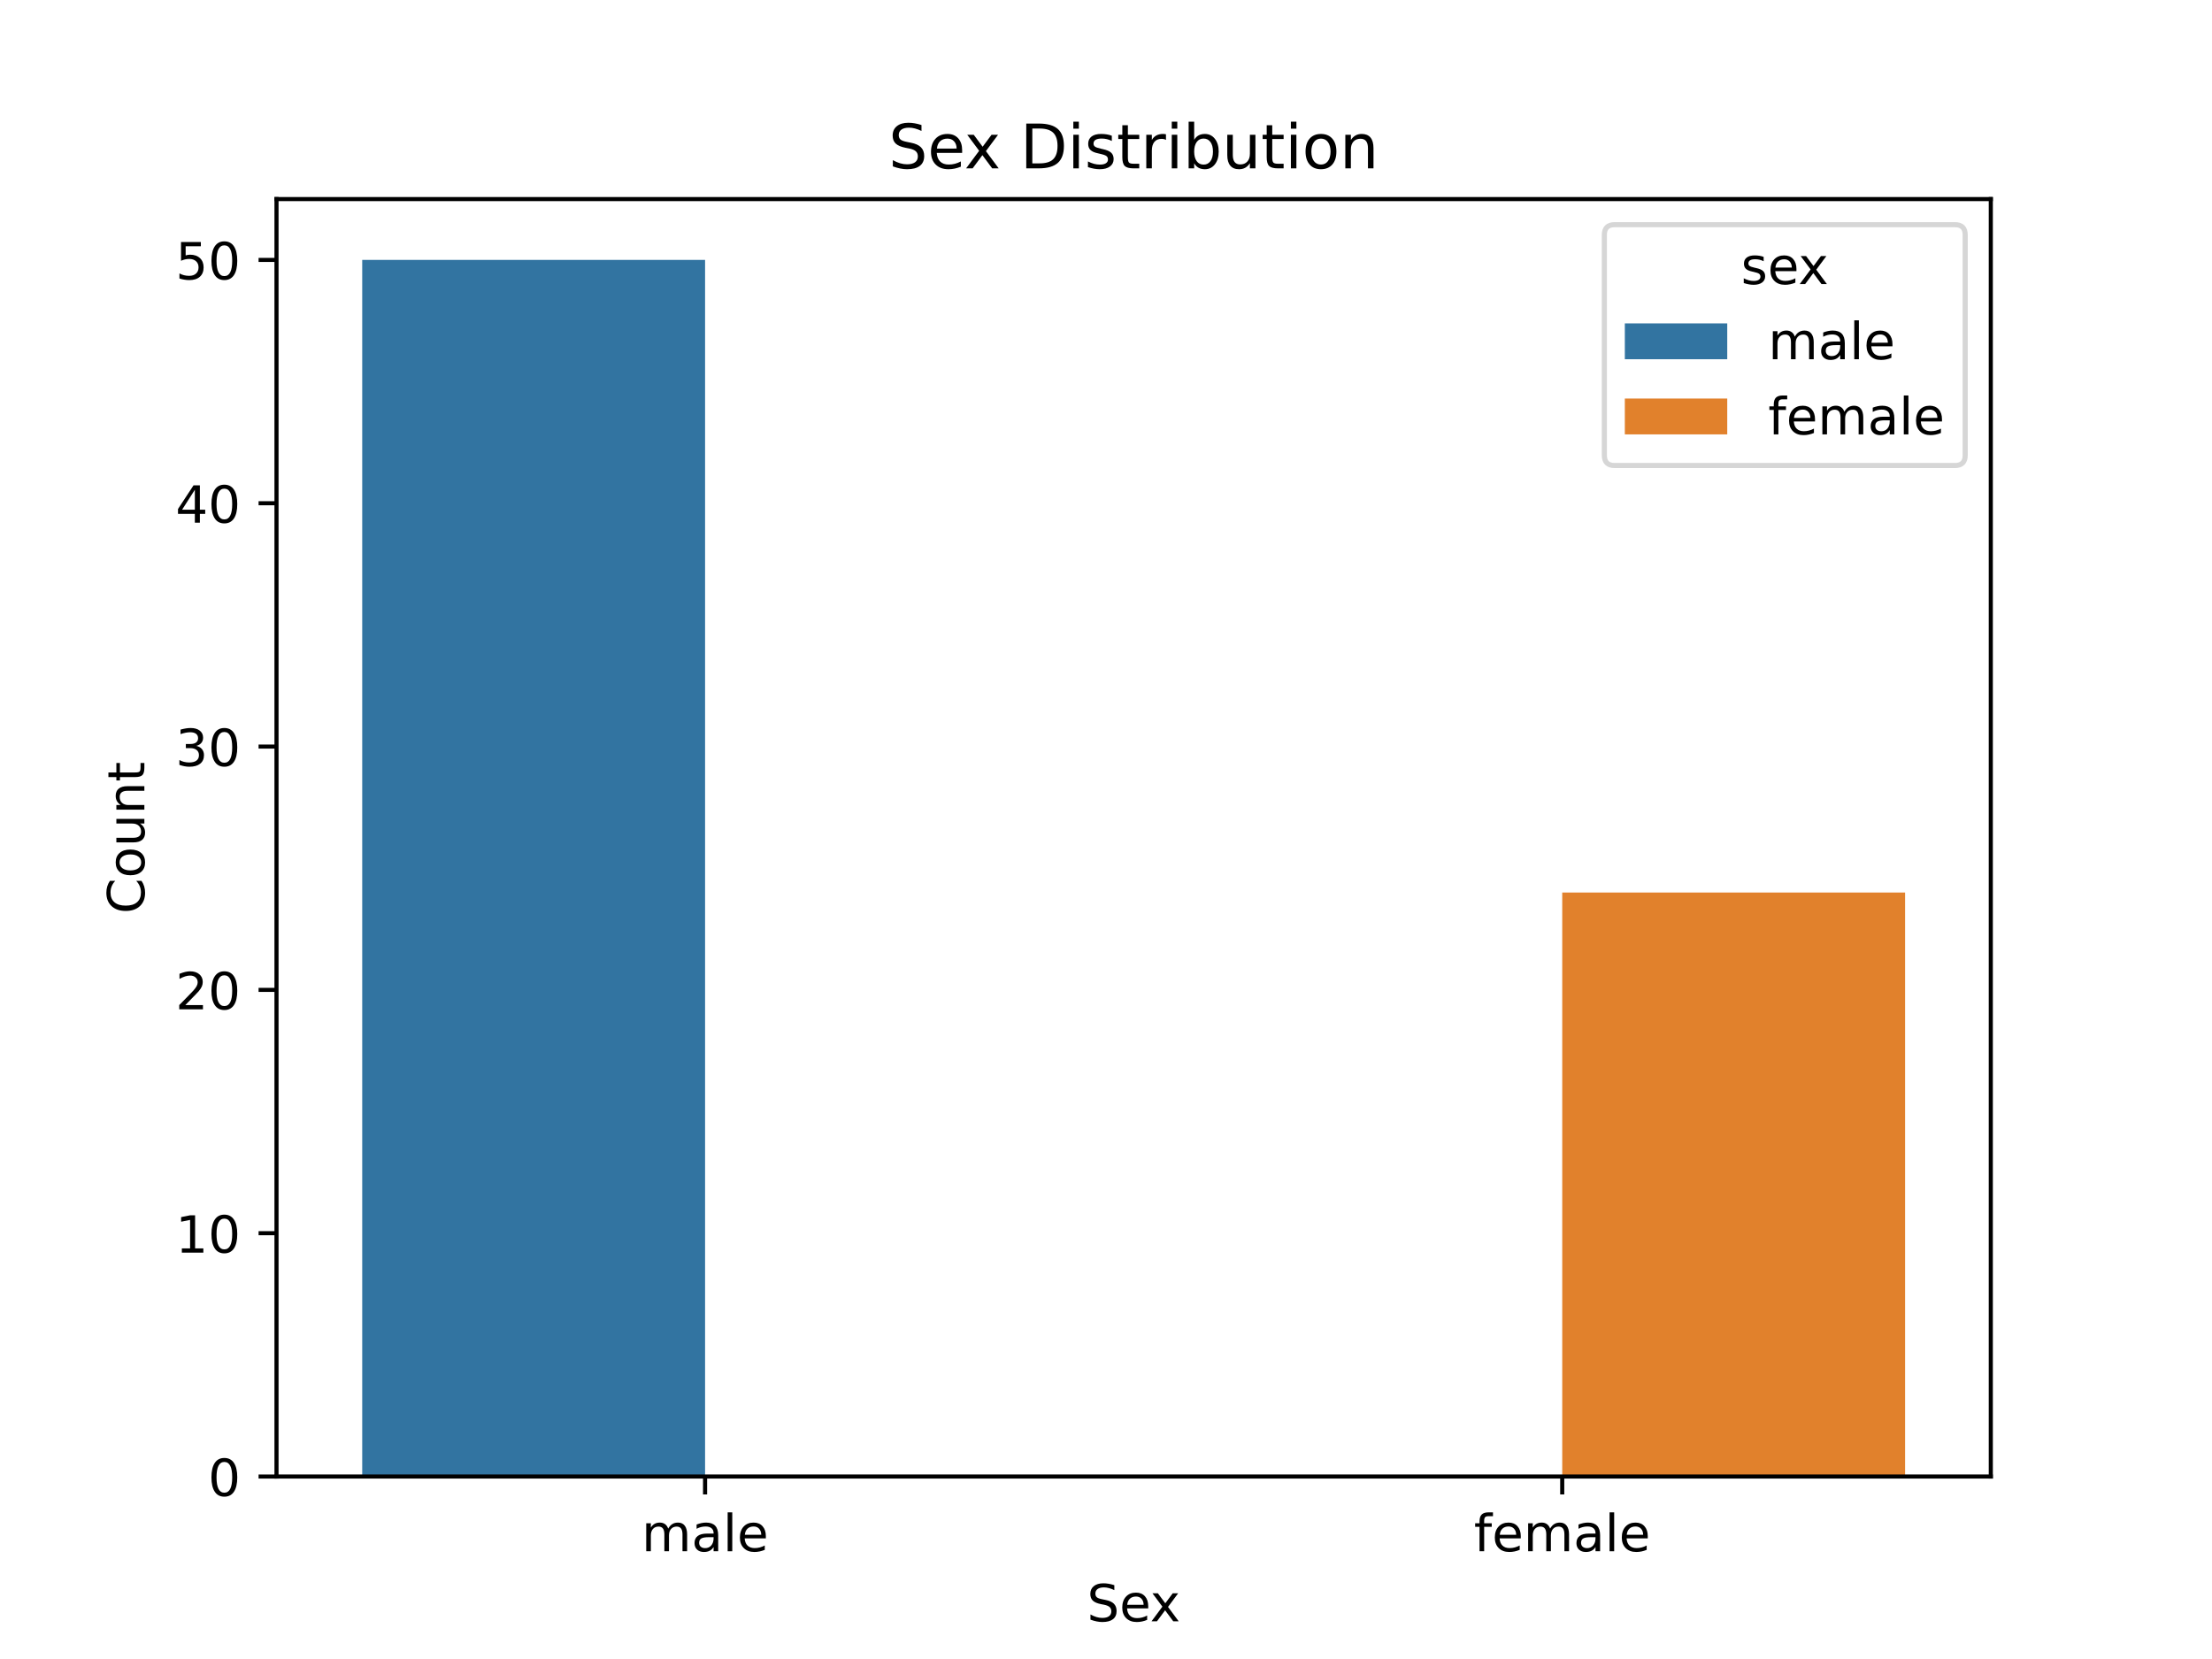
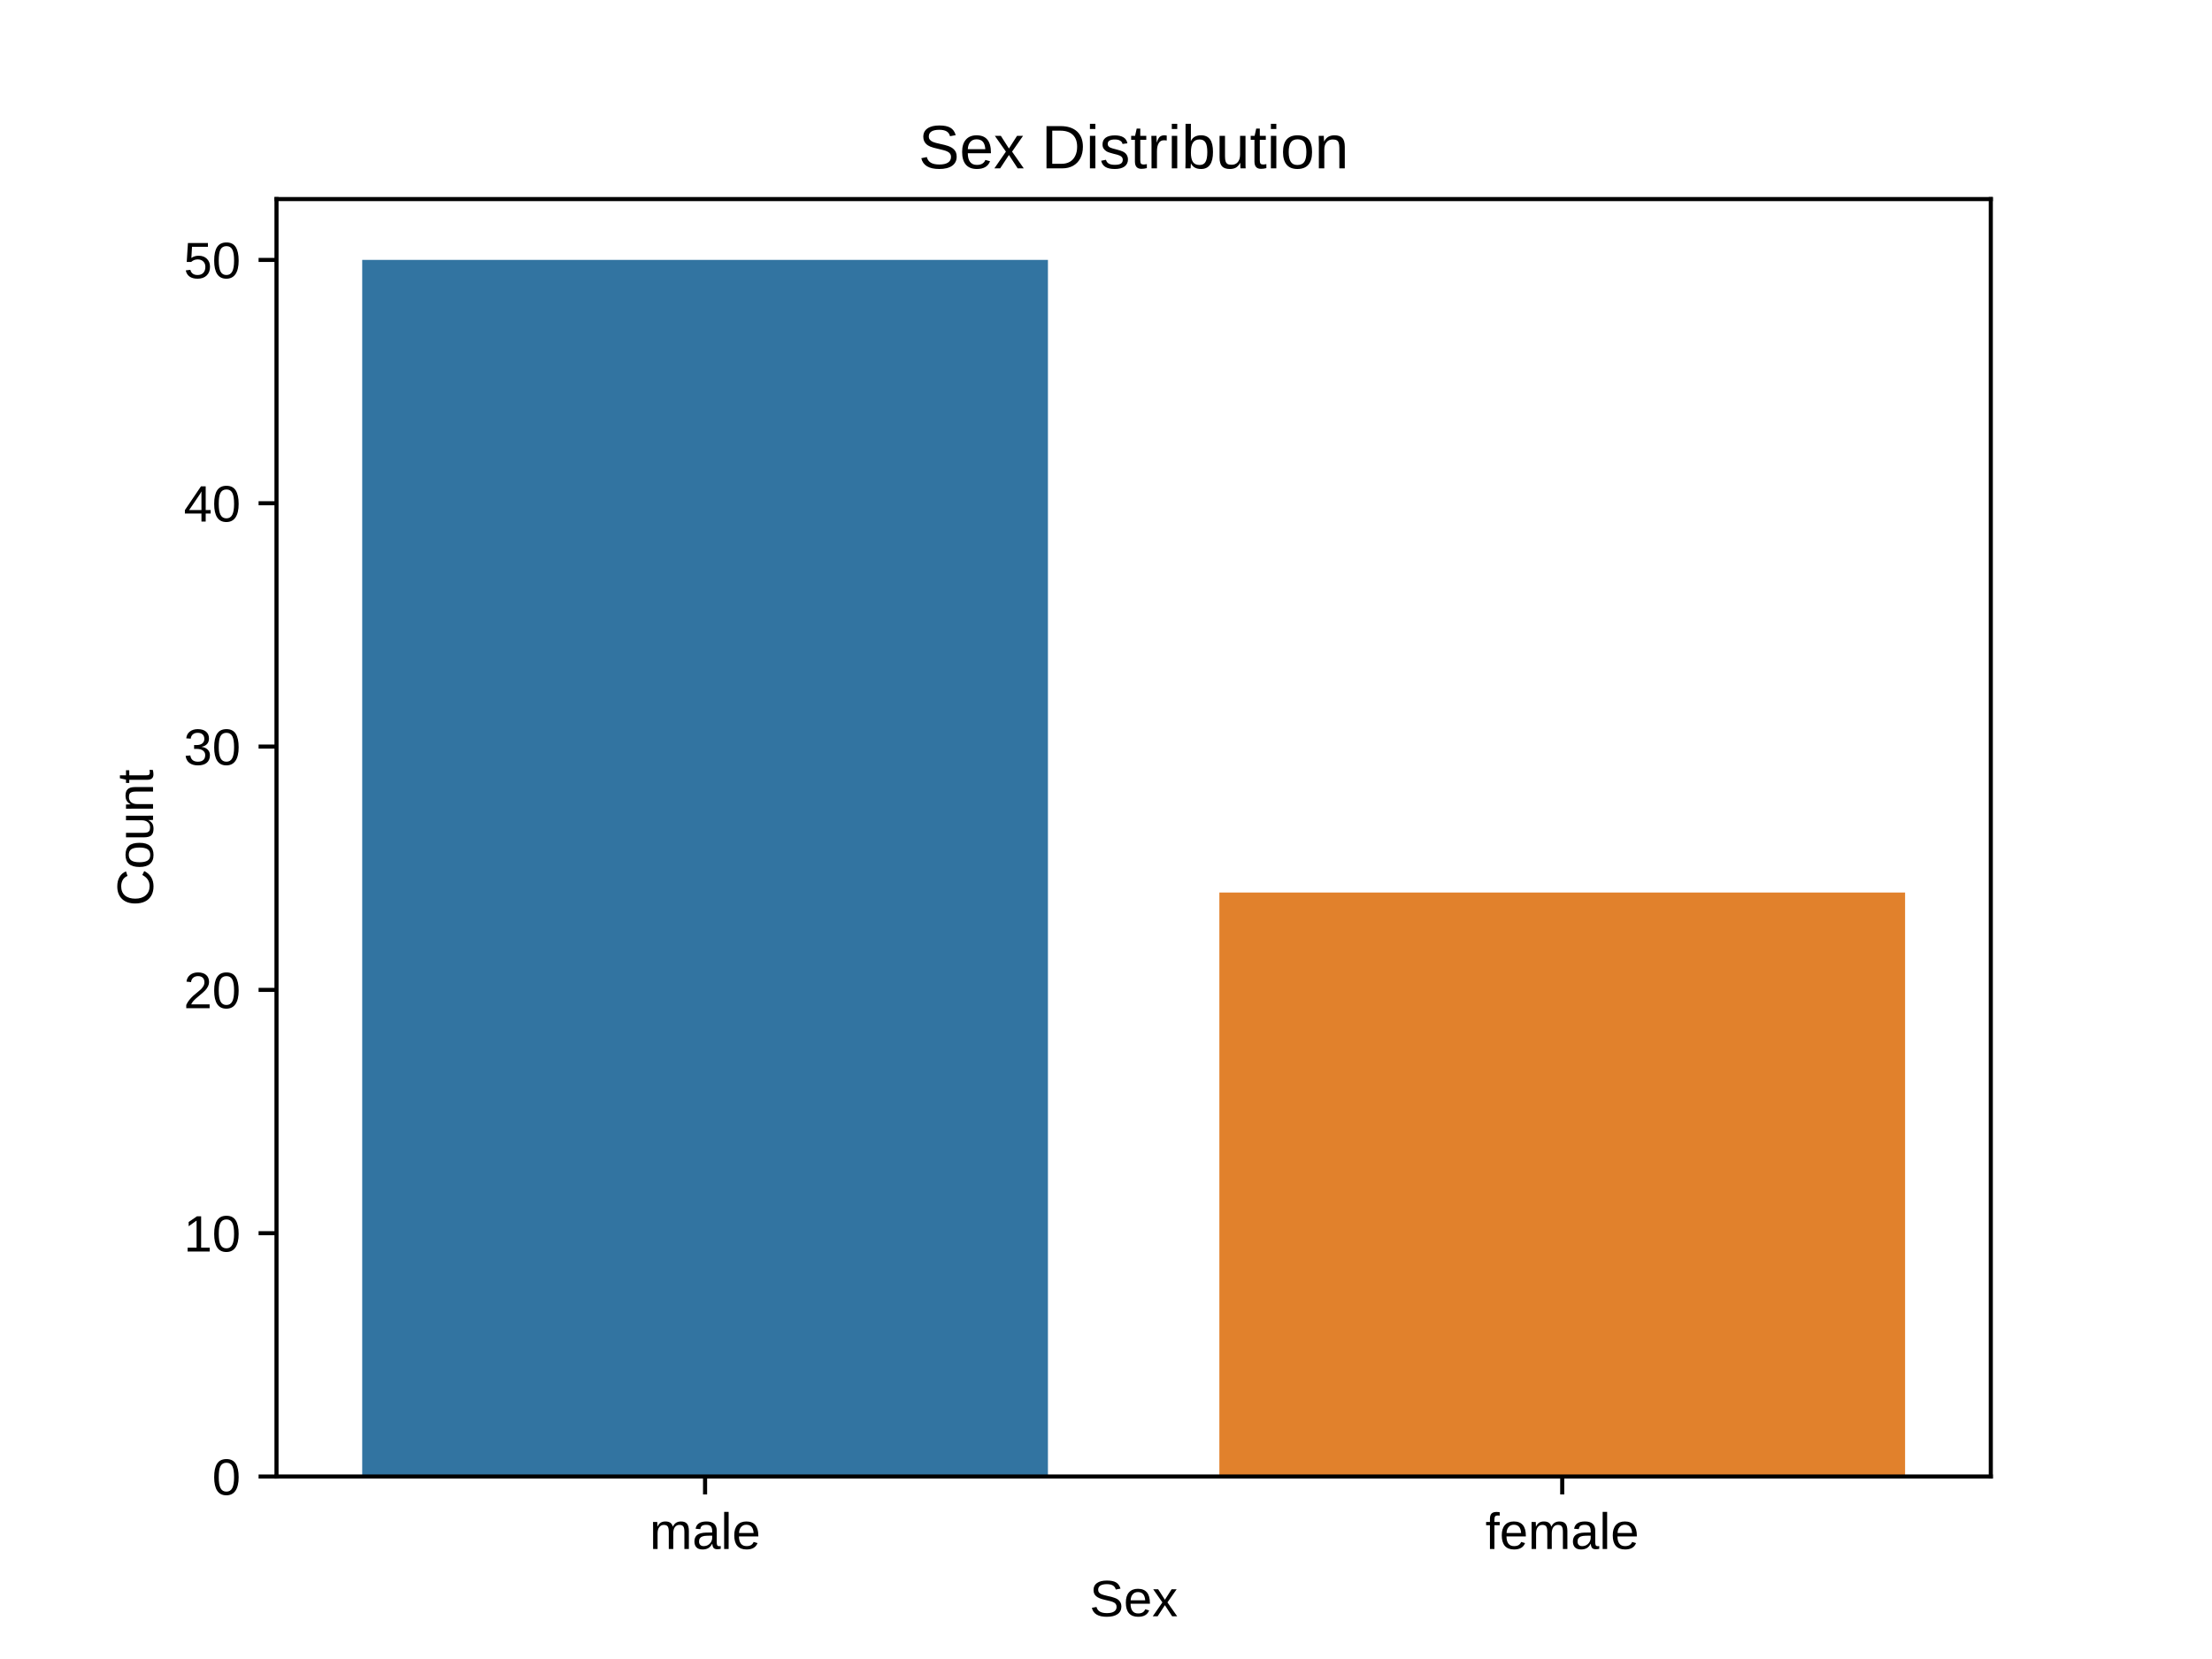
<svg xmlns="http://www.w3.org/2000/svg" xmlns:xlink="http://www.w3.org/1999/xlink" width="432pt" height="324pt" viewBox="0 0 432 324" version="1.1">
  <defs>
    <style type="text/css">*{stroke-linejoin: round; stroke-linecap: butt}</style>
  </defs>
  <g id="figure_1">
    <g id="patch_1">
      <path d="M 0 324  L 432 324  L 432 0  L 0 0  z " style="fill: #ffffff" />
    </g>
    <g id="axes_1">
      <g id="patch_2">
        <path d="M 54 288.36  L 388.8 288.36  L 388.8 38.88  L 54 38.88  z " style="fill: #ffffff" />
      </g>
      <g id="patch_3">
-         <path d="M 70.74 288.36  L 137.7 288.36  L 137.7 50.76  L 70.74 50.76  z " clip-path="url(#pb9de4f4a75)" style="fill: #3274a1" />
+         <path d="M 70.74 288.36  L 204.66 288.36  L 204.66 50.76  L 70.74 50.76  z " clip-path="url(#p64e1900970)" style="fill: #3274a1" />
      </g>
      <g id="patch_4">
-         <path d="M 238.14 288.36  L 305.1 288.36  L 305.1 288.36  L 238.14 288.36  z " clip-path="url(#pb9de4f4a75)" style="fill: #3274a1" />
-       </g>
-       <g id="patch_5">
-         <path d="M 137.7 288.36  L 204.66 288.36  L 204.66 288.36  L 137.7 288.36  z " clip-path="url(#pb9de4f4a75)" style="fill: #e1812c" />
-       </g>
-       <g id="patch_6">
-         <path d="M 305.1 288.36  L 372.06 288.36  L 372.06 174.312  L 305.1 174.312  z " clip-path="url(#pb9de4f4a75)" style="fill: #e1812c" />
+         <path d="M 238.14 288.36  L 372.06 288.36  L 372.06 174.312  L 238.14 174.312  z " clip-path="url(#p64e1900970)" style="fill: #e1812c" />
      </g>
      <g id="matplotlib.axis_1">
        <g id="xtick_1">
          <g id="line2d_1">
            <defs>
-               <path id="m25cc12246f" d="M 0 0  L 0 3.5  " style="stroke: #000000; stroke-width: 0.8" />
+               <path id="m10ec3c5cc6" d="M 0 0  L 0 3.5  " style="stroke: #000000; stroke-width: 0.8" />
            </defs>
            <g>
-               <use xlink:href="#m25cc12246f" x="137.7" y="288.36" style="stroke: #000000; stroke-width: 0.8" />
+               <use xlink:href="#m10ec3c5cc6" x="137.7" y="288.36" style="stroke: #000000; stroke-width: 0.8" />
            </g>
          </g>
          <g id="text_1">
-             <g transform="translate(125.3 302.9584) scale(0.1 -0.1)">
-               <defs>
-                 <path id="DejaVuSans-6d" d="M 3328 2828  Q 3544 3216 3844 3400  Q 4144 3584 4550 3584  Q 5097 3584 5394 3201  Q 5691 2819 5691 2113  L 5691 0  L 5113 0  L 5113 2094  Q 5113 2597 4934 2840  Q 4756 3084 4391 3084  Q 3944 3084 3684 2787  Q 3425 2491 3425 1978  L 3425 0  L 2847 0  L 2847 2094  Q 2847 2600 2669 2842  Q 2491 3084 2119 3084  Q 1678 3084 1418 2786  Q 1159 2488 1159 1978  L 1159 0  L 581 0  L 581 3500  L 1159 3500  L 1159 2956  Q 1356 3278 1631 3431  Q 1906 3584 2284 3584  Q 2666 3584 2933 3390  Q 3200 3197 3328 2828  z " transform="scale(0.015625)" />
-                 <path id="DejaVuSans-61" d="M 2194 1759  Q 1497 1759 1228 1600  Q 959 1441 959 1056  Q 959 750 1161 570  Q 1363 391 1709 391  Q 2188 391 2477 730  Q 2766 1069 2766 1631  L 2766 1759  L 2194 1759  z M 3341 1997  L 3341 0  L 2766 0  L 2766 531  Q 2569 213 2275 61  Q 1981 -91 1556 -91  Q 1019 -91 701 211  Q 384 513 384 1019  Q 384 1609 779 1909  Q 1175 2209 1959 2209  L 2766 2209  L 2766 2266  Q 2766 2663 2505 2880  Q 2244 3097 1772 3097  Q 1472 3097 1187 3025  Q 903 2953 641 2809  L 641 3341  Q 956 3463 1253 3523  Q 1550 3584 1831 3584  Q 2591 3584 2966 3190  Q 3341 2797 3341 1997  z " transform="scale(0.015625)" />
-                 <path id="DejaVuSans-6c" d="M 603 4863  L 1178 4863  L 1178 0  L 603 0  L 603 4863  z " transform="scale(0.015625)" />
-                 <path id="DejaVuSans-65" d="M 3597 1894  L 3597 1613  L 953 1613  Q 991 1019 1311 708  Q 1631 397 2203 397  Q 2534 397 2845 478  Q 3156 559 3463 722  L 3463 178  Q 3153 47 2828 -22  Q 2503 -91 2169 -91  Q 1331 -91 842 396  Q 353 884 353 1716  Q 353 2575 817 3079  Q 1281 3584 2069 3584  Q 2775 3584 3186 3129  Q 3597 2675 3597 1894  z M 3022 2063  Q 3016 2534 2758 2815  Q 2500 3097 2075 3097  Q 1594 3097 1305 2825  Q 1016 2553 972 2059  L 3022 2063  z " transform="scale(0.015625)" />
-               </defs>
-               <use xlink:href="#DejaVuSans-6d" />
-               <use xlink:href="#DejaVuSans-61" x="97.412" />
-               <use xlink:href="#DejaVuSans-6c" x="158.691" />
-               <use xlink:href="#DejaVuSans-65" x="186.475" />
-             </g>
+             <text style="font-size: 10px; font-family: 'Arial', 'Helvetica', 'DejaVu Sans', sans-serif; text-anchor: middle" x="137.7" y="302.518" transform="rotate(-0 137.7 302.5178)">male</text>
          </g>
        </g>
        <g id="xtick_2">
          <g id="line2d_2">
            <g>
-               <use xlink:href="#m25cc12246f" x="305.1" y="288.36" style="stroke: #000000; stroke-width: 0.8" />
+               <use xlink:href="#m10ec3c5cc6" x="305.1" y="288.36" style="stroke: #000000; stroke-width: 0.8" />
            </g>
          </g>
          <g id="text_2">
-             <g transform="translate(287.8633 302.9584) scale(0.1 -0.1)">
-               <defs>
-                 <path id="DejaVuSans-66" d="M 2375 4863  L 2375 4384  L 1825 4384  Q 1516 4384 1395 4259  Q 1275 4134 1275 3809  L 1275 3500  L 2222 3500  L 2222 3053  L 1275 3053  L 1275 0  L 697 0  L 697 3053  L 147 3053  L 147 3500  L 697 3500  L 697 3744  Q 697 4328 969 4595  Q 1241 4863 1831 4863  L 2375 4863  z " transform="scale(0.015625)" />
-               </defs>
-               <use xlink:href="#DejaVuSans-66" />
-               <use xlink:href="#DejaVuSans-65" x="35.205" />
-               <use xlink:href="#DejaVuSans-6d" x="96.729" />
-               <use xlink:href="#DejaVuSans-61" x="194.141" />
-               <use xlink:href="#DejaVuSans-6c" x="255.42" />
-               <use xlink:href="#DejaVuSans-65" x="283.203" />
-             </g>
+             <text style="font-size: 10px; font-family: 'Arial', 'Helvetica', 'DejaVu Sans', sans-serif; text-anchor: middle" x="305.1" y="302.518" transform="rotate(-0 305.1 302.5178)">female</text>
          </g>
        </g>
        <g id="text_3">
-           <g transform="translate(212.2773 316.6366) scale(0.1 -0.1)">
-             <defs>
-               <path id="DejaVuSans-53" d="M 3425 4513  L 3425 3897  Q 3066 4069 2747 4153  Q 2428 4238 2131 4238  Q 1616 4238 1336 4038  Q 1056 3838 1056 3469  Q 1056 3159 1242 3001  Q 1428 2844 1947 2747  L 2328 2669  Q 3034 2534 3370 2195  Q 3706 1856 3706 1288  Q 3706 609 3251 259  Q 2797 -91 1919 -91  Q 1588 -91 1214 -16  Q 841 59 441 206  L 441 856  Q 825 641 1194 531  Q 1563 422 1919 422  Q 2459 422 2753 634  Q 3047 847 3047 1241  Q 3047 1584 2836 1778  Q 2625 1972 2144 2069  L 1759 2144  Q 1053 2284 737 2584  Q 422 2884 422 3419  Q 422 4038 858 4394  Q 1294 4750 2059 4750  Q 2388 4750 2728 4690  Q 3069 4631 3425 4513  z " transform="scale(0.015625)" />
-               <path id="DejaVuSans-78" d="M 3513 3500  L 2247 1797  L 3578 0  L 2900 0  L 1881 1375  L 863 0  L 184 0  L 1544 1831  L 300 3500  L 978 3500  L 1906 2253  L 2834 3500  L 3513 3500  z " transform="scale(0.015625)" />
-             </defs>
-             <use xlink:href="#DejaVuSans-53" />
-             <use xlink:href="#DejaVuSans-65" x="63.477" />
-             <use xlink:href="#DejaVuSans-78" x="123.25" />
-           </g>
+           <text style="font-size: 10px; font-family: 'Arial', 'Helvetica', 'DejaVu Sans', sans-serif; text-anchor: middle" x="221.4" y="315.663" transform="rotate(-0 221.4 315.6631)">Sex</text>
        </g>
      </g>
      <g id="matplotlib.axis_2">
        <g id="ytick_1">
          <g id="line2d_3">
            <defs>
-               <path id="m4814195646" d="M 0 0  L -3.5 0  " style="stroke: #000000; stroke-width: 0.8" />
+               <path id="m01eaf1226e" d="M 0 0  L -3.5 0  " style="stroke: #000000; stroke-width: 0.8" />
            </defs>
            <g>
-               <use xlink:href="#m4814195646" x="54" y="288.36" style="stroke: #000000; stroke-width: 0.8" />
+               <use xlink:href="#m01eaf1226e" x="54" y="288.36" style="stroke: #000000; stroke-width: 0.8" />
            </g>
          </g>
          <g id="text_4">
-             <g transform="translate(40.6375 292.1592) scale(0.1 -0.1)">
-               <defs>
-                 <path id="DejaVuSans-30" d="M 2034 4250  Q 1547 4250 1301 3770  Q 1056 3291 1056 2328  Q 1056 1369 1301 889  Q 1547 409 2034 409  Q 2525 409 2770 889  Q 3016 1369 3016 2328  Q 3016 3291 2770 3770  Q 2525 4250 2034 4250  z M 2034 4750  Q 2819 4750 3233 4129  Q 3647 3509 3647 2328  Q 3647 1150 3233 529  Q 2819 -91 2034 -91  Q 1250 -91 836 529  Q 422 1150 422 2328  Q 422 3509 836 4129  Q 1250 4750 2034 4750  z " transform="scale(0.015625)" />
-               </defs>
-               <use xlink:href="#DejaVuSans-30" />
-             </g>
+             <text style="font-size: 10px; font-family: 'Arial', 'Helvetica', 'DejaVu Sans', sans-serif; text-anchor: end" x="47" y="291.939" transform="rotate(-0 47 291.9389)">0</text>
          </g>
        </g>
        <g id="ytick_2">
          <g id="line2d_4">
            <g>
-               <use xlink:href="#m4814195646" x="54" y="240.84" style="stroke: #000000; stroke-width: 0.8" />
+               <use xlink:href="#m01eaf1226e" x="54" y="240.84" style="stroke: #000000; stroke-width: 0.8" />
            </g>
          </g>
          <g id="text_5">
-             <g transform="translate(34.275 244.6392) scale(0.1 -0.1)">
-               <defs>
-                 <path id="DejaVuSans-31" d="M 794 531  L 1825 531  L 1825 4091  L 703 3866  L 703 4441  L 1819 4666  L 2450 4666  L 2450 531  L 3481 531  L 3481 0  L 794 0  L 794 531  z " transform="scale(0.015625)" />
-               </defs>
-               <use xlink:href="#DejaVuSans-31" />
-               <use xlink:href="#DejaVuSans-30" x="63.623" />
-             </g>
+             <text style="font-size: 10px; font-family: 'Arial', 'Helvetica', 'DejaVu Sans', sans-serif; text-anchor: end" x="47" y="244.419" transform="rotate(-0 47 244.4189)">10</text>
          </g>
        </g>
        <g id="ytick_3">
          <g id="line2d_5">
            <g>
-               <use xlink:href="#m4814195646" x="54" y="193.32" style="stroke: #000000; stroke-width: 0.8" />
+               <use xlink:href="#m01eaf1226e" x="54" y="193.32" style="stroke: #000000; stroke-width: 0.8" />
            </g>
          </g>
          <g id="text_6">
-             <g transform="translate(34.275 197.1192) scale(0.1 -0.1)">
-               <defs>
-                 <path id="DejaVuSans-32" d="M 1228 531  L 3431 531  L 3431 0  L 469 0  L 469 531  Q 828 903 1448 1529  Q 2069 2156 2228 2338  Q 2531 2678 2651 2914  Q 2772 3150 2772 3378  Q 2772 3750 2511 3984  Q 2250 4219 1831 4219  Q 1534 4219 1204 4116  Q 875 4013 500 3803  L 500 4441  Q 881 4594 1212 4672  Q 1544 4750 1819 4750  Q 2544 4750 2975 4387  Q 3406 4025 3406 3419  Q 3406 3131 3298 2873  Q 3191 2616 2906 2266  Q 2828 2175 2409 1742  Q 1991 1309 1228 531  z " transform="scale(0.015625)" />
-               </defs>
-               <use xlink:href="#DejaVuSans-32" />
-               <use xlink:href="#DejaVuSans-30" x="63.623" />
-             </g>
+             <text style="font-size: 10px; font-family: 'Arial', 'Helvetica', 'DejaVu Sans', sans-serif; text-anchor: end" x="47" y="196.899" transform="rotate(-0 47 196.8989)">20</text>
          </g>
        </g>
        <g id="ytick_4">
          <g id="line2d_6">
            <g>
-               <use xlink:href="#m4814195646" x="54" y="145.8" style="stroke: #000000; stroke-width: 0.8" />
+               <use xlink:href="#m01eaf1226e" x="54" y="145.8" style="stroke: #000000; stroke-width: 0.8" />
            </g>
          </g>
          <g id="text_7">
-             <g transform="translate(34.275 149.5992) scale(0.1 -0.1)">
-               <defs>
-                 <path id="DejaVuSans-33" d="M 2597 2516  Q 3050 2419 3304 2112  Q 3559 1806 3559 1356  Q 3559 666 3084 287  Q 2609 -91 1734 -91  Q 1441 -91 1130 -33  Q 819 25 488 141  L 488 750  Q 750 597 1062 519  Q 1375 441 1716 441  Q 2309 441 2620 675  Q 2931 909 2931 1356  Q 2931 1769 2642 2001  Q 2353 2234 1838 2234  L 1294 2234  L 1294 2753  L 1863 2753  Q 2328 2753 2575 2939  Q 2822 3125 2822 3475  Q 2822 3834 2567 4026  Q 2313 4219 1838 4219  Q 1578 4219 1281 4162  Q 984 4106 628 3988  L 628 4550  Q 988 4650 1302 4700  Q 1616 4750 1894 4750  Q 2613 4750 3031 4423  Q 3450 4097 3450 3541  Q 3450 3153 3228 2886  Q 3006 2619 2597 2516  z " transform="scale(0.015625)" />
-               </defs>
-               <use xlink:href="#DejaVuSans-33" />
-               <use xlink:href="#DejaVuSans-30" x="63.623" />
-             </g>
+             <text style="font-size: 10px; font-family: 'Arial', 'Helvetica', 'DejaVu Sans', sans-serif; text-anchor: end" x="47" y="149.379" transform="rotate(-0 47 149.3789)">30</text>
          </g>
        </g>
        <g id="ytick_5">
          <g id="line2d_7">
            <g>
-               <use xlink:href="#m4814195646" x="54" y="98.28" style="stroke: #000000; stroke-width: 0.8" />
+               <use xlink:href="#m01eaf1226e" x="54" y="98.28" style="stroke: #000000; stroke-width: 0.8" />
            </g>
          </g>
          <g id="text_8">
-             <g transform="translate(34.275 102.0792) scale(0.1 -0.1)">
-               <defs>
-                 <path id="DejaVuSans-34" d="M 2419 4116  L 825 1625  L 2419 1625  L 2419 4116  z M 2253 4666  L 3047 4666  L 3047 1625  L 3713 1625  L 3713 1100  L 3047 1100  L 3047 0  L 2419 0  L 2419 1100  L 313 1100  L 313 1709  L 2253 4666  z " transform="scale(0.015625)" />
-               </defs>
-               <use xlink:href="#DejaVuSans-34" />
-               <use xlink:href="#DejaVuSans-30" x="63.623" />
-             </g>
+             <text style="font-size: 10px; font-family: 'Arial', 'Helvetica', 'DejaVu Sans', sans-serif; text-anchor: end" x="47" y="101.859" transform="rotate(-0 47 101.8589)">40</text>
          </g>
        </g>
        <g id="ytick_6">
          <g id="line2d_8">
            <g>
-               <use xlink:href="#m4814195646" x="54" y="50.76" style="stroke: #000000; stroke-width: 0.8" />
+               <use xlink:href="#m01eaf1226e" x="54" y="50.76" style="stroke: #000000; stroke-width: 0.8" />
            </g>
          </g>
          <g id="text_9">
-             <g transform="translate(34.275 54.55922) scale(0.1 -0.1)">
-               <defs>
-                 <path id="DejaVuSans-35" d="M 691 4666  L 3169 4666  L 3169 4134  L 1269 4134  L 1269 2991  Q 1406 3038 1543 3061  Q 1681 3084 1819 3084  Q 2600 3084 3056 2656  Q 3513 2228 3513 1497  Q 3513 744 3044 326  Q 2575 -91 1722 -91  Q 1428 -91 1123 -41  Q 819 9 494 109  L 494 744  Q 775 591 1075 516  Q 1375 441 1709 441  Q 2250 441 2565 725  Q 2881 1009 2881 1497  Q 2881 1984 2565 2268  Q 2250 2553 1709 2553  Q 1456 2553 1204 2497  Q 953 2441 691 2322  L 691 4666  z " transform="scale(0.015625)" />
-               </defs>
-               <use xlink:href="#DejaVuSans-35" />
-               <use xlink:href="#DejaVuSans-30" x="63.623" />
-             </g>
+             <text style="font-size: 10px; font-family: 'Arial', 'Helvetica', 'DejaVu Sans', sans-serif; text-anchor: end" x="47" y="54.339" transform="rotate(-0 47 54.33891)">50</text>
          </g>
        </g>
        <g id="text_10">
-           <g transform="translate(28.19531 178.4684) rotate(-90) scale(0.1 -0.1)">
-             <defs>
-               <path id="DejaVuSans-43" d="M 4122 4306  L 4122 3641  Q 3803 3938 3442 4084  Q 3081 4231 2675 4231  Q 1875 4231 1450 3742  Q 1025 3253 1025 2328  Q 1025 1406 1450 917  Q 1875 428 2675 428  Q 3081 428 3442 575  Q 3803 722 4122 1019  L 4122 359  Q 3791 134 3420 21  Q 3050 -91 2638 -91  Q 1578 -91 968 557  Q 359 1206 359 2328  Q 359 3453 968 4101  Q 1578 4750 2638 4750  Q 3056 4750 3426 4639  Q 3797 4528 4122 4306  z " transform="scale(0.015625)" />
-               <path id="DejaVuSans-6f" d="M 1959 3097  Q 1497 3097 1228 2736  Q 959 2375 959 1747  Q 959 1119 1226 758  Q 1494 397 1959 397  Q 2419 397 2687 759  Q 2956 1122 2956 1747  Q 2956 2369 2687 2733  Q 2419 3097 1959 3097  z M 1959 3584  Q 2709 3584 3137 3096  Q 3566 2609 3566 1747  Q 3566 888 3137 398  Q 2709 -91 1959 -91  Q 1206 -91 779 398  Q 353 888 353 1747  Q 353 2609 779 3096  Q 1206 3584 1959 3584  z " transform="scale(0.015625)" />
-               <path id="DejaVuSans-75" d="M 544 1381  L 544 3500  L 1119 3500  L 1119 1403  Q 1119 906 1312 657  Q 1506 409 1894 409  Q 2359 409 2629 706  Q 2900 1003 2900 1516  L 2900 3500  L 3475 3500  L 3475 0  L 2900 0  L 2900 538  Q 2691 219 2414 64  Q 2138 -91 1772 -91  Q 1169 -91 856 284  Q 544 659 544 1381  z M 1991 3584  L 1991 3584  z " transform="scale(0.015625)" />
-               <path id="DejaVuSans-6e" d="M 3513 2113  L 3513 0  L 2938 0  L 2938 2094  Q 2938 2591 2744 2837  Q 2550 3084 2163 3084  Q 1697 3084 1428 2787  Q 1159 2491 1159 1978  L 1159 0  L 581 0  L 581 3500  L 1159 3500  L 1159 2956  Q 1366 3272 1645 3428  Q 1925 3584 2291 3584  Q 2894 3584 3203 3211  Q 3513 2838 3513 2113  z " transform="scale(0.015625)" />
-               <path id="DejaVuSans-74" d="M 1172 4494  L 1172 3500  L 2356 3500  L 2356 3053  L 1172 3053  L 1172 1153  Q 1172 725 1289 603  Q 1406 481 1766 481  L 2356 481  L 2356 0  L 1766 0  Q 1100 0 847 248  Q 594 497 594 1153  L 594 3053  L 172 3053  L 172 3500  L 594 3500  L 594 4494  L 1172 4494  z " transform="scale(0.015625)" />
-             </defs>
-             <use xlink:href="#DejaVuSans-43" />
-             <use xlink:href="#DejaVuSans-6f" x="69.824" />
-             <use xlink:href="#DejaVuSans-75" x="131.006" />
-             <use xlink:href="#DejaVuSans-6e" x="194.385" />
-             <use xlink:href="#DejaVuSans-74" x="257.764" />
-           </g>
+           <text style="font-size: 10px; font-family: 'Arial', 'Helvetica', 'DejaVu Sans', sans-serif; text-anchor: middle" x="29.891" y="163.62" transform="rotate(-90 29.89062 163.62)">Count</text>
        </g>
      </g>
-       <g id="patch_7">
+       <g id="patch_5">
        <path d="M 54 288.36  L 54 38.88  " style="fill: none; stroke: #000000; stroke-width: 0.8; stroke-linejoin: miter; stroke-linecap: square" />
      </g>
-       <g id="patch_8">
+       <g id="patch_6">
        <path d="M 388.8 288.36  L 388.8 38.88  " style="fill: none; stroke: #000000; stroke-width: 0.8; stroke-linejoin: miter; stroke-linecap: square" />
      </g>
-       <g id="patch_9">
+       <g id="patch_7">
        <path d="M 54 288.36  L 388.8 288.36  " style="fill: none; stroke: #000000; stroke-width: 0.8; stroke-linejoin: miter; stroke-linecap: square" />
      </g>
-       <g id="patch_10">
+       <g id="patch_8">
        <path d="M 54 38.88  L 388.8 38.88  " style="fill: none; stroke: #000000; stroke-width: 0.8; stroke-linejoin: miter; stroke-linecap: square" />
      </g>
      <g id="text_11">
-         <g transform="translate(173.5434 32.88) scale(0.12 -0.12)">
-           <defs>
-             <path id="DejaVuSans-20" transform="scale(0.015625)" />
-             <path id="DejaVuSans-44" d="M 1259 4147  L 1259 519  L 2022 519  Q 2988 519 3436 956  Q 3884 1394 3884 2338  Q 3884 3275 3436 3711  Q 2988 4147 2022 4147  L 1259 4147  z M 628 4666  L 1925 4666  Q 3281 4666 3915 4102  Q 4550 3538 4550 2338  Q 4550 1131 3912 565  Q 3275 0 1925 0  L 628 0  L 628 4666  z " transform="scale(0.015625)" />
-             <path id="DejaVuSans-69" d="M 603 3500  L 1178 3500  L 1178 0  L 603 0  L 603 3500  z M 603 4863  L 1178 4863  L 1178 4134  L 603 4134  L 603 4863  z " transform="scale(0.015625)" />
-             <path id="DejaVuSans-73" d="M 2834 3397  L 2834 2853  Q 2591 2978 2328 3040  Q 2066 3103 1784 3103  Q 1356 3103 1142 2972  Q 928 2841 928 2578  Q 928 2378 1081 2264  Q 1234 2150 1697 2047  L 1894 2003  Q 2506 1872 2764 1633  Q 3022 1394 3022 966  Q 3022 478 2636 193  Q 2250 -91 1575 -91  Q 1294 -91 989 -36  Q 684 19 347 128  L 347 722  Q 666 556 975 473  Q 1284 391 1588 391  Q 1994 391 2212 530  Q 2431 669 2431 922  Q 2431 1156 2273 1281  Q 2116 1406 1581 1522  L 1381 1569  Q 847 1681 609 1914  Q 372 2147 372 2553  Q 372 3047 722 3315  Q 1072 3584 1716 3584  Q 2034 3584 2315 3537  Q 2597 3491 2834 3397  z " transform="scale(0.015625)" />
-             <path id="DejaVuSans-72" d="M 2631 2963  Q 2534 3019 2420 3045  Q 2306 3072 2169 3072  Q 1681 3072 1420 2755  Q 1159 2438 1159 1844  L 1159 0  L 581 0  L 581 3500  L 1159 3500  L 1159 2956  Q 1341 3275 1631 3429  Q 1922 3584 2338 3584  Q 2397 3584 2469 3576  Q 2541 3569 2628 3553  L 2631 2963  z " transform="scale(0.015625)" />
-             <path id="DejaVuSans-62" d="M 3116 1747  Q 3116 2381 2855 2742  Q 2594 3103 2138 3103  Q 1681 3103 1420 2742  Q 1159 2381 1159 1747  Q 1159 1113 1420 752  Q 1681 391 2138 391  Q 2594 391 2855 752  Q 3116 1113 3116 1747  z M 1159 2969  Q 1341 3281 1617 3432  Q 1894 3584 2278 3584  Q 2916 3584 3314 3078  Q 3713 2572 3713 1747  Q 3713 922 3314 415  Q 2916 -91 2278 -91  Q 1894 -91 1617 61  Q 1341 213 1159 525  L 1159 0  L 581 0  L 581 4863  L 1159 4863  L 1159 2969  z " transform="scale(0.015625)" />
-           </defs>
-           <use xlink:href="#DejaVuSans-53" />
-           <use xlink:href="#DejaVuSans-65" x="63.477" />
-           <use xlink:href="#DejaVuSans-78" x="123.25" />
-           <use xlink:href="#DejaVuSans-20" x="182.43" />
-           <use xlink:href="#DejaVuSans-44" x="214.217" />
-           <use xlink:href="#DejaVuSans-69" x="291.219" />
-           <use xlink:href="#DejaVuSans-73" x="319.002" />
-           <use xlink:href="#DejaVuSans-74" x="371.102" />
-           <use xlink:href="#DejaVuSans-72" x="410.311" />
-           <use xlink:href="#DejaVuSans-69" x="451.424" />
-           <use xlink:href="#DejaVuSans-62" x="479.207" />
-           <use xlink:href="#DejaVuSans-75" x="542.684" />
-           <use xlink:href="#DejaVuSans-74" x="606.062" />
-           <use xlink:href="#DejaVuSans-69" x="645.271" />
-           <use xlink:href="#DejaVuSans-6f" x="673.055" />
-           <use xlink:href="#DejaVuSans-6e" x="734.236" />
-         </g>
-       </g>
-       <g id="legend_1">
-         <g id="patch_11">
-           <path d="M 315.327 90.914  L 381.8 90.914  Q 383.8 90.914 383.8 88.914  L 383.8 45.88  Q 383.8 43.88 381.8 43.88  L 315.327 43.88  Q 313.327 43.88 313.327 45.88  L 313.327 88.914  Q 313.327 90.914 315.327 90.914  z " style="fill: #ffffff; opacity: 0.8; stroke: #cccccc; stroke-linejoin: miter" />
-         </g>
-         <g id="text_12">
-           <g transform="translate(340.0102 55.47844) scale(0.1 -0.1)">
-             <use xlink:href="#DejaVuSans-73" />
-             <use xlink:href="#DejaVuSans-65" x="52.1" />
-             <use xlink:href="#DejaVuSans-78" x="111.873" />
-           </g>
-         </g>
-         <g id="patch_12">
-           <path d="M 317.327 70.157  L 337.327 70.157  L 337.327 63.157  L 317.327 63.157  z " style="fill: #3274a1" />
-         </g>
-         <g id="text_13">
-           <g transform="translate(345.3266 70.15656) scale(0.1 -0.1)">
-             <use xlink:href="#DejaVuSans-6d" />
-             <use xlink:href="#DejaVuSans-61" x="97.412" />
-             <use xlink:href="#DejaVuSans-6c" x="158.691" />
-             <use xlink:href="#DejaVuSans-65" x="186.475" />
-           </g>
-         </g>
-         <g id="patch_13">
-           <path d="M 317.327 84.835  L 337.327 84.835  L 337.327 77.835  L 317.327 77.835  z " style="fill: #e1812c" />
-         </g>
-         <g id="text_14">
-           <g transform="translate(345.3266 84.83469) scale(0.1 -0.1)">
-             <use xlink:href="#DejaVuSans-66" />
-             <use xlink:href="#DejaVuSans-65" x="35.205" />
-             <use xlink:href="#DejaVuSans-6d" x="96.729" />
-             <use xlink:href="#DejaVuSans-61" x="194.141" />
-             <use xlink:href="#DejaVuSans-6c" x="255.42" />
-             <use xlink:href="#DejaVuSans-65" x="283.203" />
-           </g>
-         </g>
+         <text style="font-size: 12px; font-family: 'Arial', 'Helvetica', 'DejaVu Sans', sans-serif; text-anchor: middle" x="221.4" y="32.88" transform="rotate(-0 221.4 32.88)">Sex Distribution</text>
      </g>
    </g>
  </g>
  <defs>
-     <clipPath id="pb9de4f4a75">
+     <clipPath id="p64e1900970">
      <rect x="54" y="38.88" width="334.8" height="249.48" />
    </clipPath>
  </defs>
</svg>
